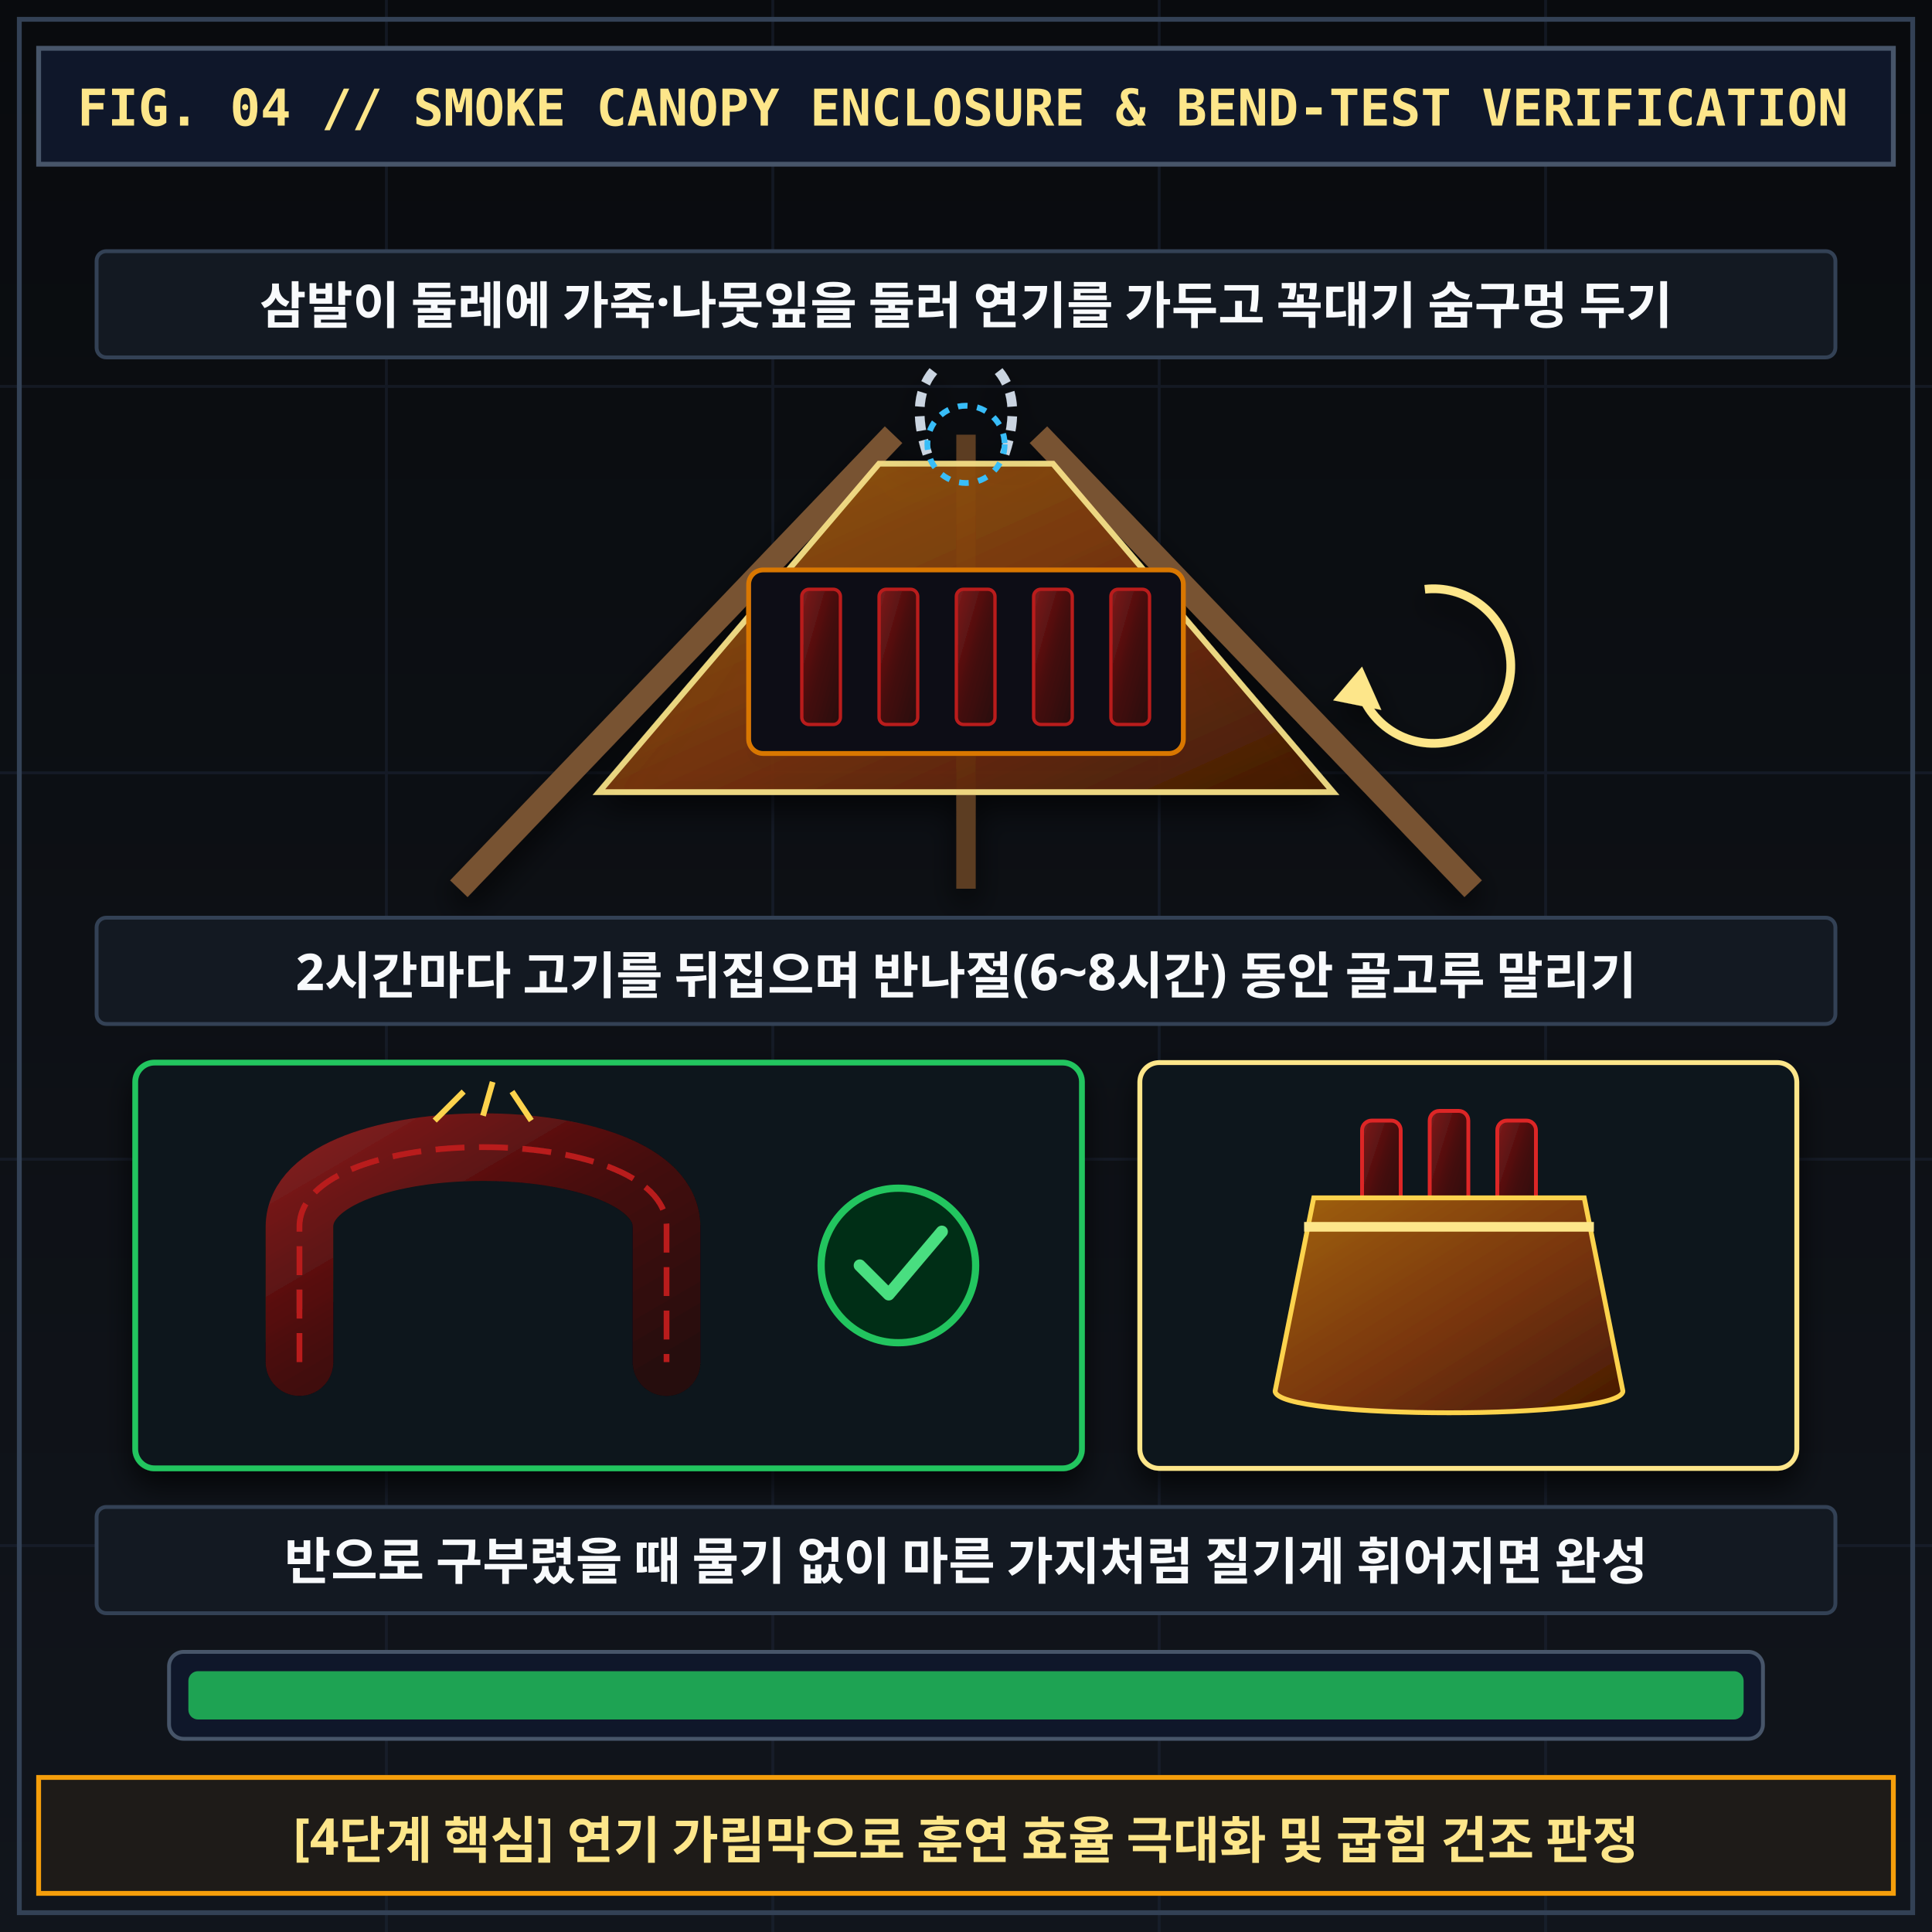
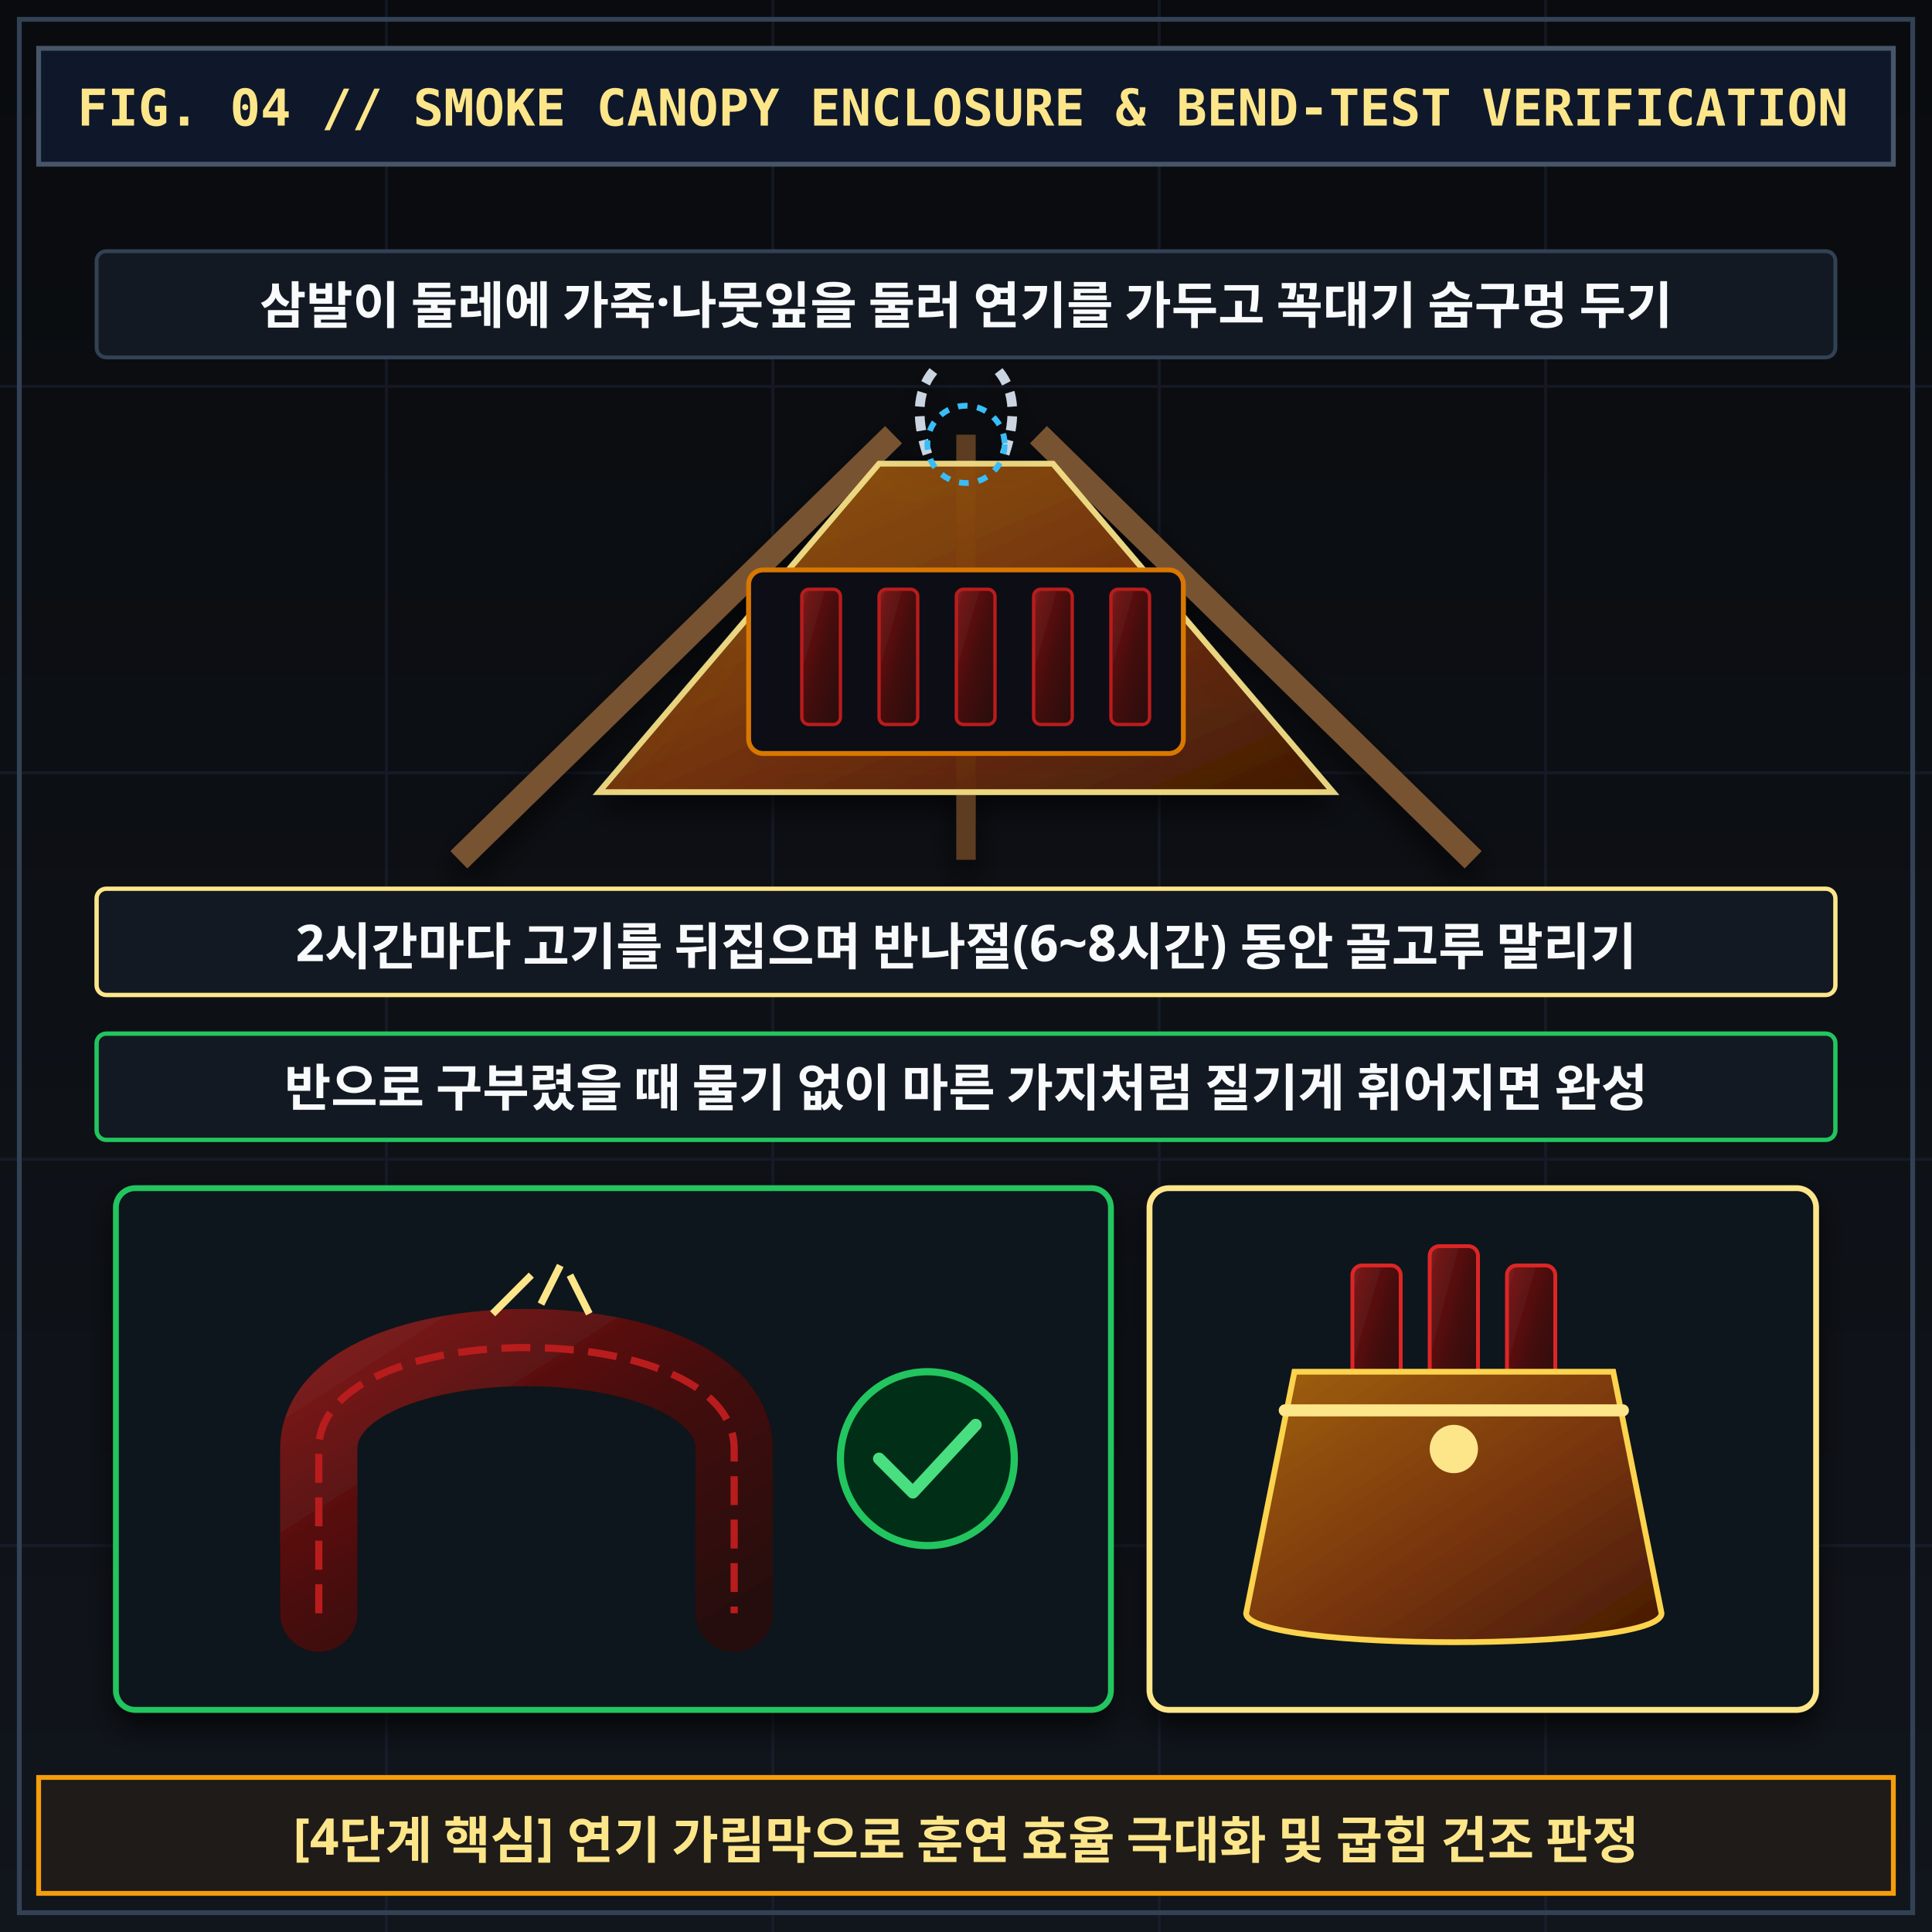
<svg xmlns="http://www.w3.org/2000/svg" viewBox="0 0 400 400" width="400" height="400">
  <defs>
    <linearGradient id="bg19s4" x1="0" y1="0" x2="0" y2="1">
      <stop offset="0%" stop-color="#090b0e" />
      <stop offset="100%" stop-color="#11151c" />
    </linearGradient>
    <linearGradient id="hideCover19" x1="0" y1="0" x2="1" y2="1">
      <stop offset="0%" stop-color="#a16207" />
      <stop offset="55%" stop-color="#78350f" />
      <stop offset="100%" stop-color="#451a03" />
    </linearGradient>
    <linearGradient id="smokedJerky19" x1="0" y1="0" x2="1" y2="1">
      <stop offset="0%" stop-color="#7f1d1d" />
      <stop offset="50%" stop-color="#450a0a" />
      <stop offset="100%" stop-color="#270909" />
    </linearGradient>
    <filter id="shadow19s4" x="-10%" y="-10%" width="120%" height="120%">
      <feDropShadow dx="0" dy="3" stdDeviation="3" flood-color="#000" flood-opacity="0.7" />
    </filter>
  </defs>
  <rect width="400" height="400" fill="url(#bg19s4)" />
  <g stroke="#1e293b" stroke-width="0.6" opacity="0.45">
    <line x1="0" y1="80" x2="400" y2="80" />
    <line x1="0" y1="160" x2="400" y2="160" />
    <line x1="0" y1="240" x2="400" y2="240" />
    <line x1="0" y1="320" x2="400" y2="320" />
    <line x1="80" y1="0" x2="80" y2="400" />
    <line x1="160" y1="0" x2="160" y2="400" />
    <line x1="240" y1="0" x2="240" y2="400" />
    <line x1="320" y1="0" x2="320" y2="400" />
  </g>
  <rect x="4" y="4" width="392" height="392" fill="none" stroke="#334155" stroke-width="1" />
  <rect x="8" y="10" width="384" height="24" fill="#0f172a" stroke="#475569" stroke-width="1" />
  <text x="16" y="26" fill="#fde68a" font-family="monospace" font-size="10.5" font-weight="bold">FIG. 04 // SMOKE CANOPY ENCLOSURE &amp; BEND-TEST VERIFICATION</text>
  <rect x="20" y="52" width="360" height="22" rx="2" fill="#131922" stroke="#334155" stroke-width="0.8" />
  <text x="200" y="67" fill="#f8fafc" font-family="sans-serif" font-size="10.5" font-weight="bold" text-anchor="middle">삼발이 둘레에 가죽·나뭇잎을 둘러 연기를 가두고 꼭대기 숨구멍 두기</text>
  <g filter="url(#shadow19s4)">
-     <line x1="185" y1="90" x2="95" y2="184" stroke="#785233" stroke-width="5" />
-     <line x1="215" y1="90" x2="305" y2="184" stroke="#785233" stroke-width="5" />
-     <line x1="200" y1="90" x2="200" y2="184" stroke="#5c3d24" stroke-width="4" />
+     <line x1="185" y1="90" x2="95" y2="178" stroke="#785233" stroke-width="5" />
+     <line x1="215" y1="90" x2="305" y2="178" stroke="#785233" stroke-width="5" />
+     <line x1="200" y1="90" x2="200" y2="178" stroke="#5c3d24" stroke-width="4" />
    <polygon points="182,96 218,96 276,164 124,164" fill="url(#hideCover19)" stroke="#fde68a" stroke-width="1.2" opacity="0.9" />
    <rect x="155" y="118" width="90" height="38" rx="3" fill="#090d12" stroke="#d97706" stroke-width="1" />
    <rect x="166" y="122" width="8" height="28" rx="1.5" fill="url(#smokedJerky19)" stroke="#b91c1c" stroke-width="0.7" />
    <rect x="182" y="122" width="8" height="28" rx="1.5" fill="url(#smokedJerky19)" stroke="#b91c1c" stroke-width="0.7" />
    <rect x="198" y="122" width="8" height="28" rx="1.5" fill="url(#smokedJerky19)" stroke="#b91c1c" stroke-width="0.7" />
    <rect x="214" y="122" width="8" height="28" rx="1.5" fill="url(#smokedJerky19)" stroke="#b91c1c" stroke-width="0.7" />
    <rect x="230" y="122" width="8" height="28" rx="1.5" fill="url(#smokedJerky19)" stroke="#b91c1c" stroke-width="0.7" />
    <path d="M192,94 Q188,82 194,76" fill="none" stroke="#cbd5e1" stroke-width="2" stroke-dasharray="3,2" />
    <path d="M208,94 Q212,82 206,76" fill="none" stroke="#cbd5e1" stroke-width="2" stroke-dasharray="3,2" />
    <circle cx="200" cy="92" r="8" fill="none" stroke="#38bdf8" stroke-width="1.2" stroke-dasharray="2,2" />
-     <path d="M295,122 A16,16 0 1,1 282,144" fill="none" stroke="#fde68a" stroke-width="1.8" />
-     <polygon points="282,138 276,145 286,147" fill="#fde68a" />
  </g>
-   <rect x="20" y="190" width="360" height="22" rx="2" fill="#131922" stroke="#334155" stroke-width="0.8" />
-   <text x="200" y="205" fill="#f8fafc" font-family="sans-serif" font-size="10.5" font-weight="bold" text-anchor="middle">2시간마다 고기를 뒤집으며 반나절(6~8시간) 동안 골고루 말리기</text>
+   <rect x="20" y="184" width="360" height="22" rx="2" fill="#131922" stroke="#fde68a" stroke-width="0.9" />
+   <text x="200" y="199" fill="#f8fafc" font-family="sans-serif" font-size="10.5" font-weight="bold" text-anchor="middle">2시간마다 고기를 뒤집으며 반나절(6~8시간) 동안 골고루 말리기</text>
+   <rect x="20" y="214" width="360" height="22" rx="2" fill="#131922" stroke="#22c55e" stroke-width="0.9" />
+   <text x="200" y="229" fill="#f8fafc" font-family="sans-serif" font-size="10.5" font-weight="bold" text-anchor="middle">반으로 구부렸을 때 물기 없이 마른 가지처럼 질기게 휘어지면 완성</text>
  <g filter="url(#shadow19s4)">
-     <rect x="28" y="220" width="196" height="84" rx="4" fill="#0d131a" stroke="#22c55e" stroke-width="1.2" />
-     <path d="M62,282 L62,254 C62,232 138,232 138,254 L138,282" fill="none" stroke="url(#smokedJerky19)" stroke-width="14" stroke-linecap="round" />
-     <path d="M62,282 L62,254 C62,232 138,232 138,254 L138,282" fill="none" stroke="#b91c1c" stroke-width="1.2" stroke-dasharray="6,3" />
-     <line x1="90" y1="232" x2="96" y2="226" stroke="#fcd34d" stroke-width="1.2" />
-     <line x1="100" y1="231" x2="102" y2="224" stroke="#fcd34d" stroke-width="1.2" />
-     <line x1="110" y1="232" x2="106" y2="226" stroke="#fcd34d" stroke-width="1.2" />
-     <circle cx="186" cy="262" r="16" fill="#052e16" stroke="#22c55e" stroke-width="1.5" />
-     <polyline points="178,262 184,268 195,255" fill="none" stroke="#4ade80" stroke-width="2.5" stroke-linecap="round" stroke-linejoin="round" />
-     <rect x="236" y="220" width="136" height="84" rx="4" fill="#0d131a" stroke="#fde68a" stroke-width="1" />
-     <rect x="282" y="232" width="8" height="24" rx="2" fill="url(#smokedJerky19)" stroke="#dc2626" stroke-width="0.8" />
-     <rect x="296" y="230" width="8" height="26" rx="2" fill="url(#smokedJerky19)" stroke="#dc2626" stroke-width="0.8" />
-     <rect x="310" y="232" width="8" height="24" rx="2" fill="url(#smokedJerky19)" stroke="#dc2626" stroke-width="0.8" />
-     <path d="M272,248 L328,248 L336,288 C336,294 264,294 264,288 Z" fill="url(#hideCover19)" stroke="#fcd34d" stroke-width="1" />
-     <line x1="270" y1="254" x2="330" y2="254" stroke="#fde68a" stroke-width="2" />
-   </g>
-   <rect x="20" y="312" width="360" height="22" rx="2" fill="#131922" stroke="#334155" stroke-width="0.8" />
-   <text x="200" y="327" fill="#f8fafc" font-family="sans-serif" font-size="10.5" font-weight="bold" text-anchor="middle">반으로 구부렸을 때 물기 없이 마른 가지처럼 질기게 휘어지면 완성</text>
-   <g transform="translate(35, 342)">
-     <rect x="0" y="0" width="330" height="18" rx="3" fill="#0f172a" stroke="#475569" stroke-width="0.8" />
-     <rect x="4" y="4" width="322" height="10" rx="2" fill="#22c55e" opacity="0.8" />
+     <g transform="translate(24, 246)">
+       <rect x="0" y="0" width="206" height="108" rx="4" fill="#0d131a" stroke="#22c55e" stroke-width="1.2" />
+       <path d="M42,88 L42,54 C42,26 128,26 128,54 L128,88" fill="none" stroke="url(#smokedJerky19)" stroke-width="16" stroke-linecap="round" />
+       <path d="M42,88 L42,54 C42,26 128,26 128,54 L128,88" fill="none" stroke="#b91c1c" stroke-width="1.5" stroke-dasharray="6,3" />
+       <line x1="78" y1="26" x2="86" y2="18" stroke="#fde68a" stroke-width="1.5" />
+       <line x1="88" y1="24" x2="92" y2="16" stroke="#fde68a" stroke-width="1.5" />
+       <line x1="98" y1="26" x2="94" y2="18" stroke="#fde68a" stroke-width="1.5" />
+       <circle cx="168" cy="56" r="18" fill="#052e16" stroke="#22c55e" stroke-width="1.5" />
+       <path d="M 158,56 L 165,63 L 178,49" fill="none" stroke="#4ade80" stroke-width="2.5" stroke-linecap="round" stroke-linejoin="round" />
+     </g>
+     <g transform="translate(238, 246)">
+       <rect x="0" y="0" width="138" height="108" rx="4" fill="#0d131a" stroke="#fde68a" stroke-width="1.2" />
+       <rect x="42" y="16" width="10" height="34" rx="2" fill="url(#smokedJerky19)" stroke="#dc2626" stroke-width="0.8" />
+       <rect x="58" y="12" width="10" height="38" rx="2" fill="url(#smokedJerky19)" stroke="#dc2626" stroke-width="0.8" />
+       <rect x="74" y="16" width="10" height="34" rx="2" fill="url(#smokedJerky19)" stroke="#dc2626" stroke-width="0.8" />
+       <path d="M 30,38 L 96,38 L 106,88 C 106,96 20,96 20,88 Z" fill="url(#hideCover19)" stroke="#fcd34d" stroke-width="1.2" />
+       <path d="M 28,46 L 98,46" stroke="#fde68a" stroke-width="2.5" stroke-linecap="round" />
+       <circle cx="63" cy="54" r="5" fill="#fde68a" />
+     </g>
  </g>
  <rect x="8" y="368" width="384" height="24" fill="#1e1b18" stroke="#f59e0b" stroke-width="1" />
  <text x="200" y="384" fill="#fde68a" font-family="sans-serif" font-size="10.5" font-weight="bold" text-anchor="middle">[4단계 핵심] 연기 가림막으로 훈연 효율 극대화 및 굽힘 건조 판정</text>
</svg>
